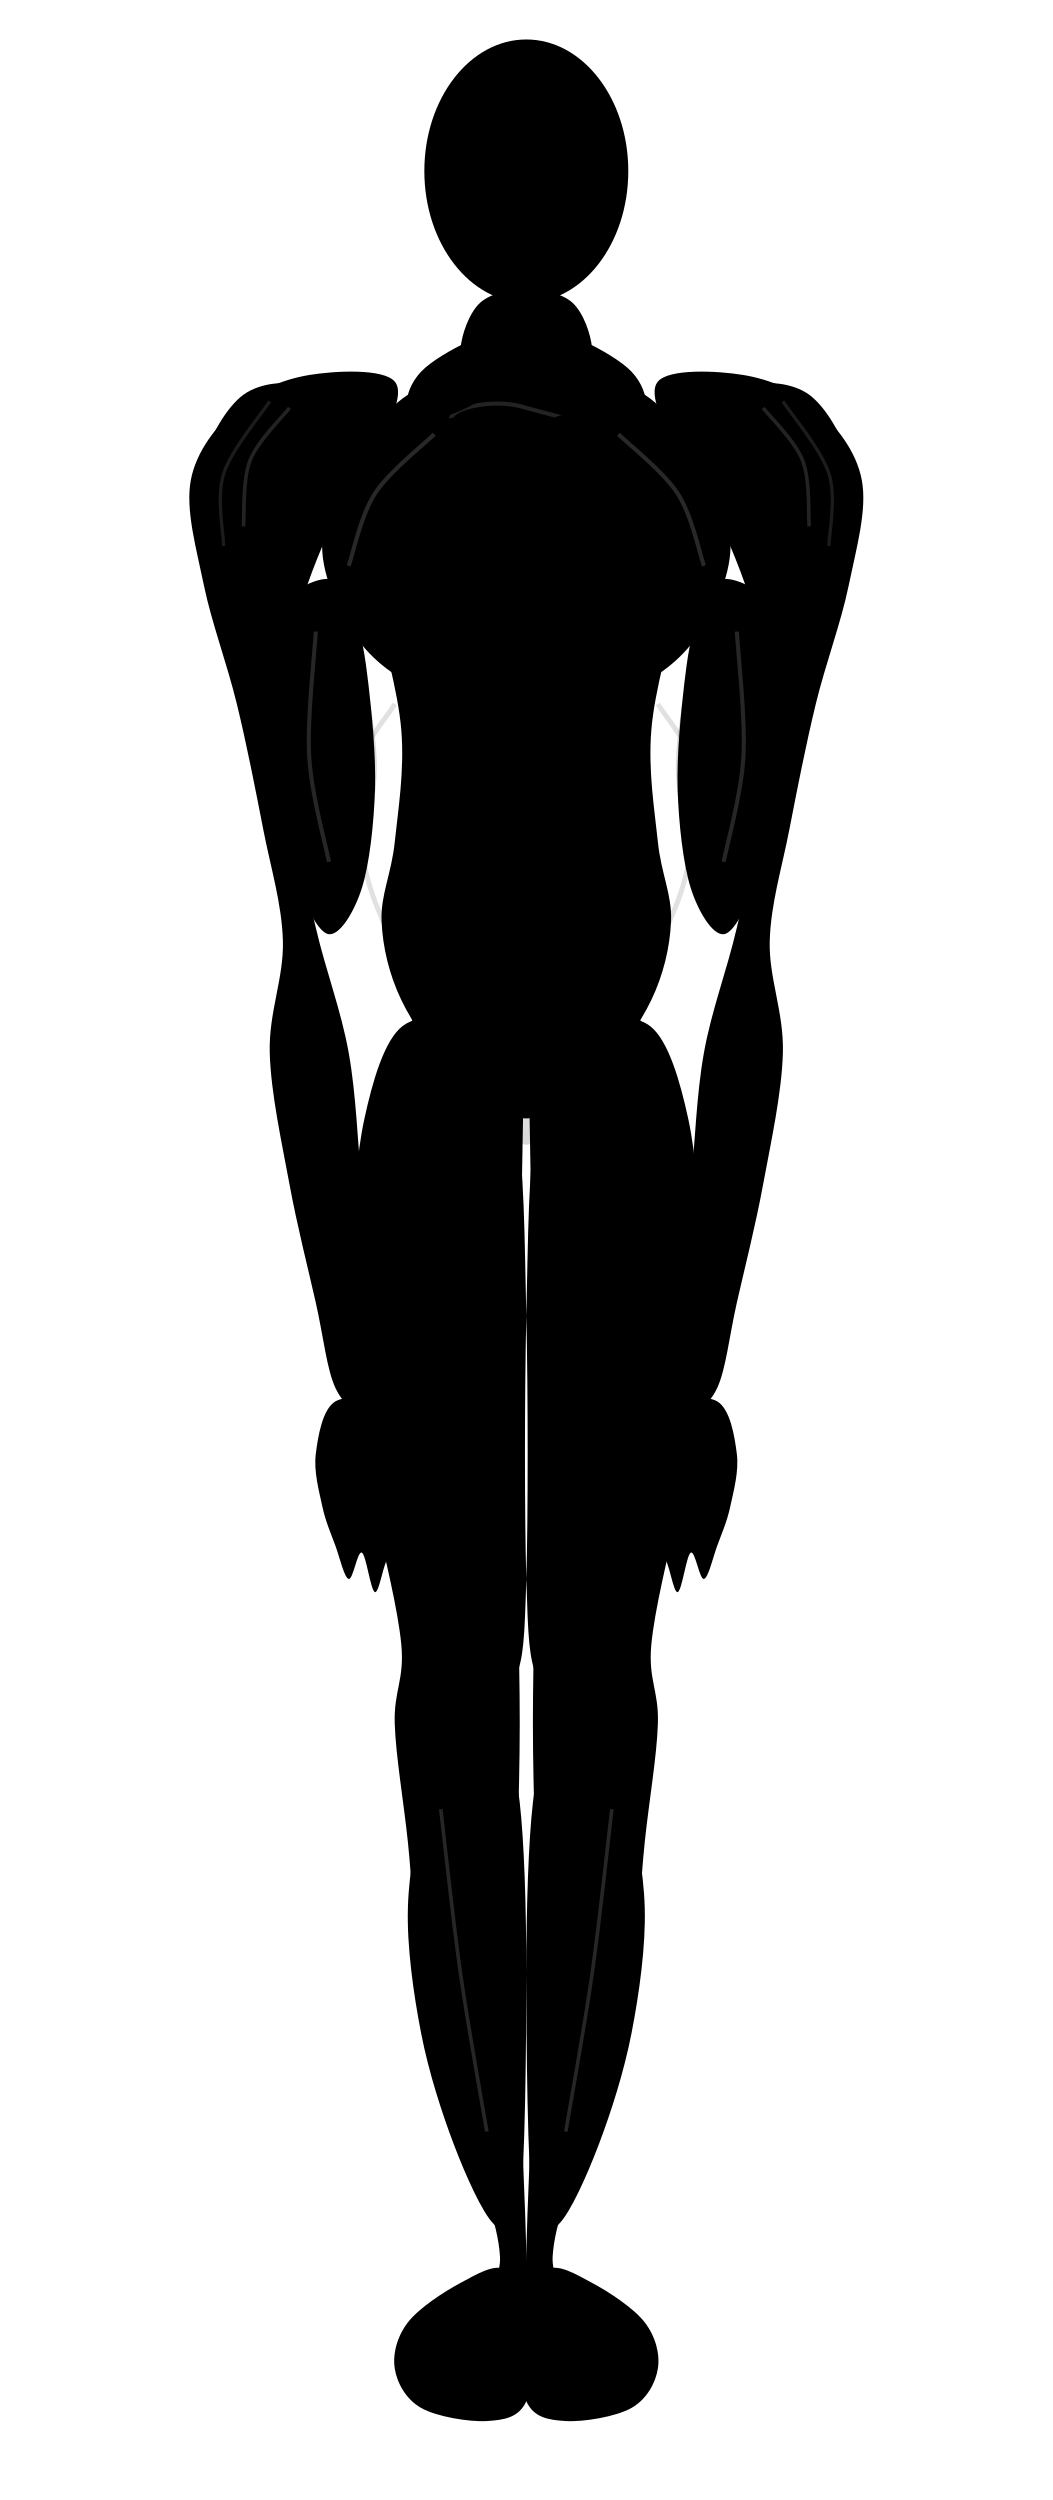
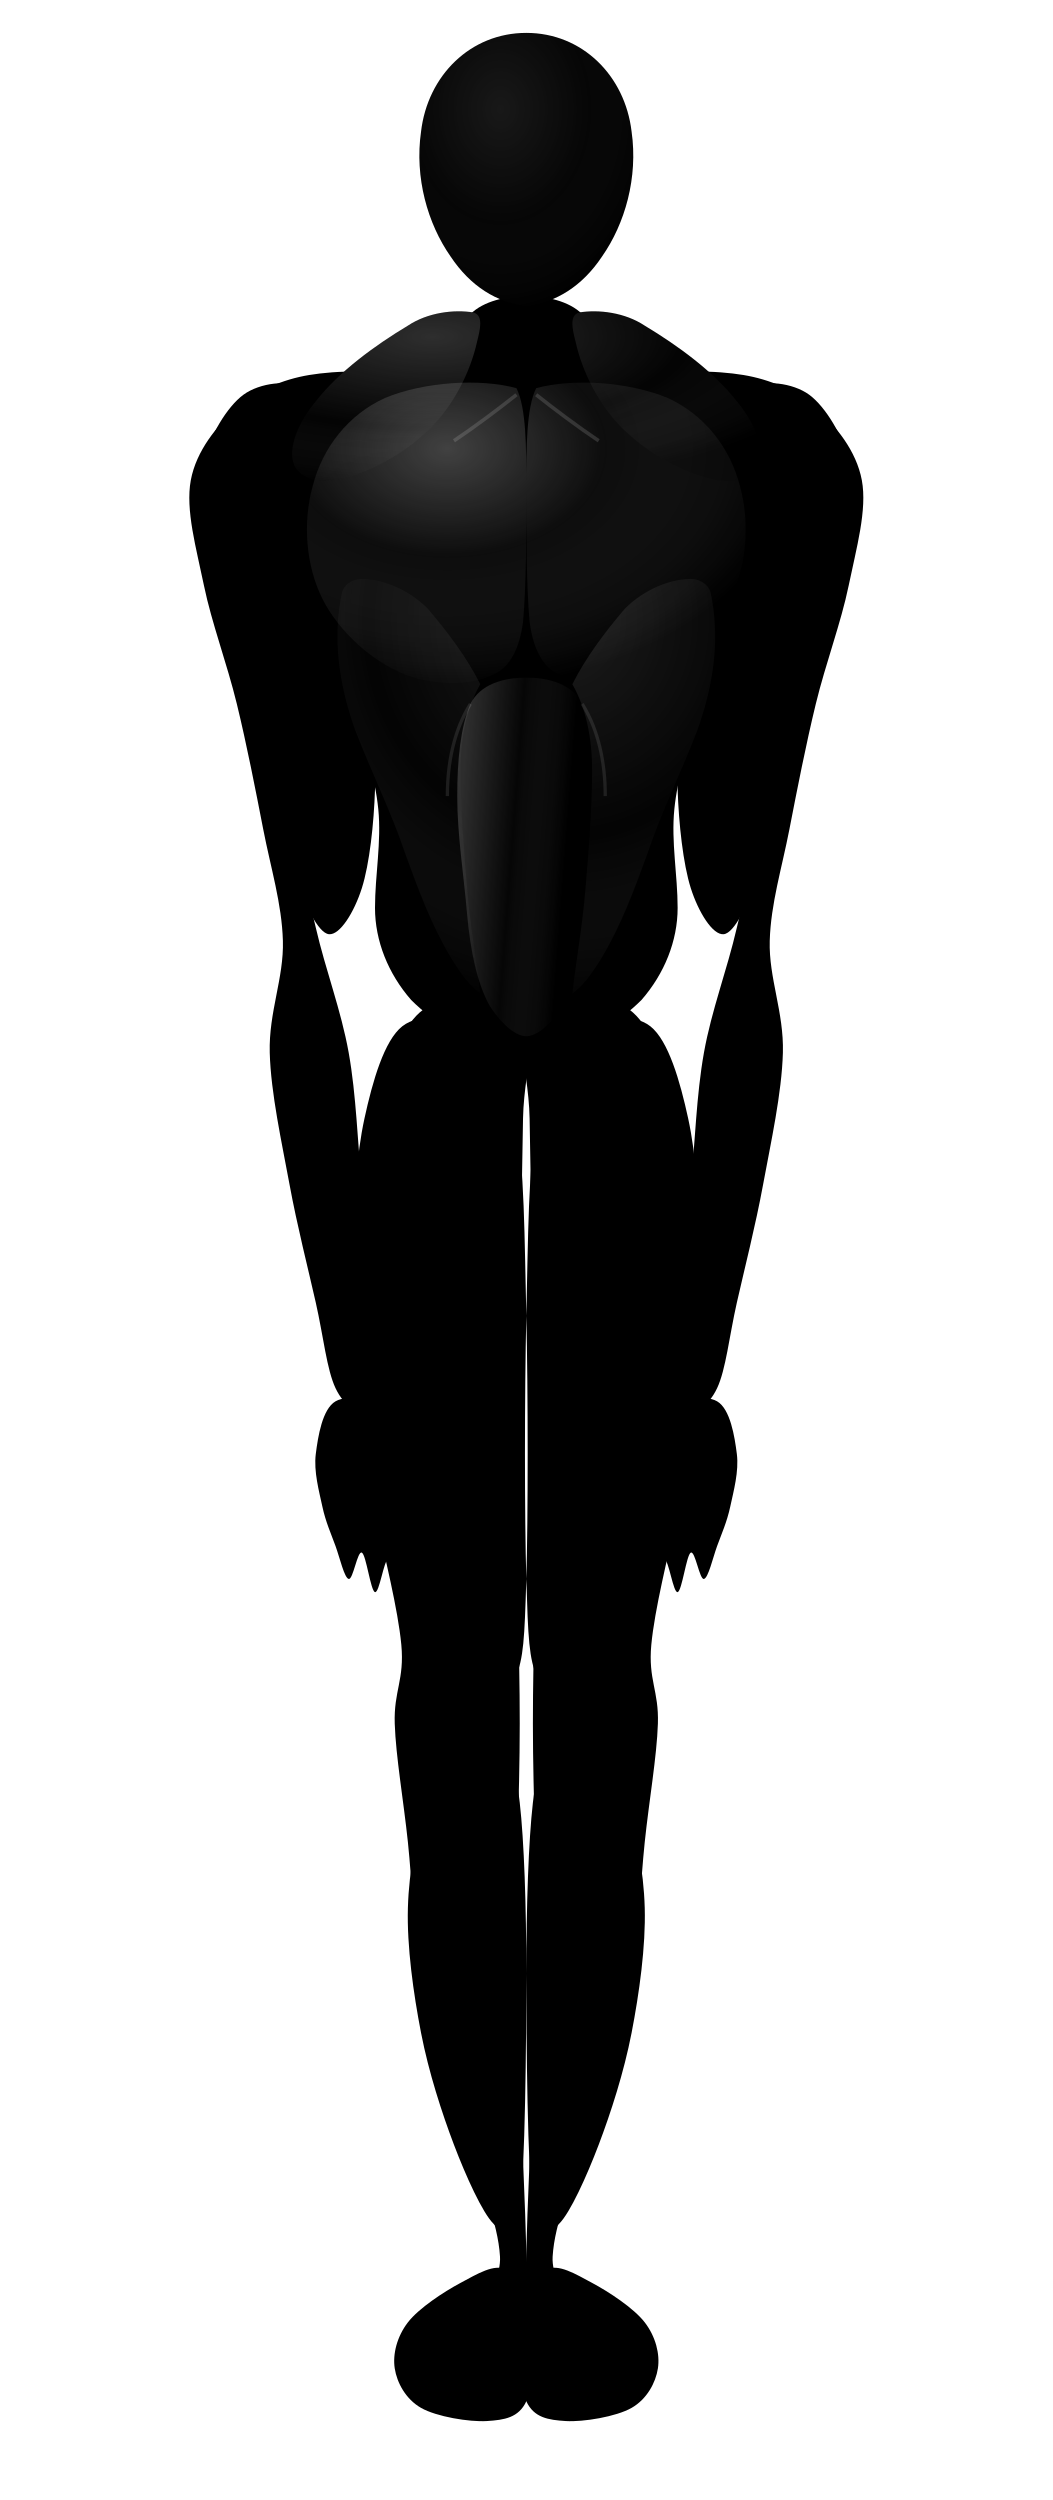
<svg xmlns="http://www.w3.org/2000/svg" id="muscle-figure-front" class="muscle-figure" viewBox="0 0 320 760" role="img" aria-label="Figura muscular, vista frontal">
  <defs>
    <radialGradient id="shadeVolume" cx="38%" cy="28%" r="75%">
      <stop offset="0%" stop-color="#fff" stop-opacity="0.16" />
      <stop offset="55%" stop-color="#fff" stop-opacity="0.04" />
      <stop offset="100%" stop-color="#000" stop-opacity="0.12" />
    </radialGradient>
    <linearGradient id="shadeCore" x1="0" y1="0" x2="0" y2="1">
      <stop offset="0%" stop-color="#000" stop-opacity="0.16" />
      <stop offset="45%" stop-color="#000" stop-opacity="0.02" />
      <stop offset="100%" stop-color="#000" stop-opacity="0.18" />
    </linearGradient>
    <linearGradient id="shadeLimb" x1="0" y1="0" x2="1" y2="0.2">
      <stop offset="0%" stop-color="#fff" stop-opacity="0.1" />
      <stop offset="50%" stop-color="#fff" stop-opacity="0" />
      <stop offset="100%" stop-color="#000" stop-opacity="0.14" />
    </linearGradient>
+     <radialGradient id="shadePecho" cx="32%" cy="22%" r="80%">
+       <stop offset="0%" stop-color="#fff" stop-opacity="0.30" />
+       <stop offset="45%" stop-color="#fff" stop-opacity="0.06" />
+       <stop offset="100%" stop-color="#000" stop-opacity="0.22" />
+     </radialGradient>
+     <radialGradient id="shadeTrapecio" cx="30%" cy="15%" r="90%">
+       <stop offset="0%" stop-color="#fff" stop-opacity="0.24" />
+       <stop offset="60%" stop-color="#fff" stop-opacity="0.02" />
+       <stop offset="100%" stop-color="#000" stop-opacity="0.16" />
+     </radialGradient>
+     <linearGradient id="shadeAbdomen" x1="0.1" y1="0" x2="0.85" y2="0.15">
+       <stop offset="0%" stop-color="#fff" stop-opacity="0.22" />
+       <stop offset="50%" stop-color="#fff" stop-opacity="0.03" />
+       <stop offset="100%" stop-color="#000" stop-opacity="0.20" />
+     </linearGradient>
+     <radialGradient id="shadeOblicuo" cx="60%" cy="10%" r="95%">
+       <stop offset="0%" stop-color="#fff" stop-opacity="0.16" />
+       <stop offset="55%" stop-color="#fff" stop-opacity="0.02" />
+       <stop offset="100%" stop-color="#000" stop-opacity="0.22" />
+     </radialGradient>
  </defs>
  <g class="body-decor depth-limbs" aria-hidden="true">
    <path id="brazo-base-der" d="M200,116 C203.33,112 218,112.67 226,114 C234,115.33 242,118.67 248,124 C254,129.33 260.33,137 262,146 C263.67,155 260.33,166.67 258,178 C255.67,189.33 251,201.67 248,214 C245,226.33 242.33,240 240,252 C237.67,264 234.33,274.67 234,286 C233.67,297.33 238.33,307.67 238,320 C237.67,332.33 234.33,347.33 232,360 C229.67,372.67 226.33,385.67 224,396 C221.67,406.33 220.67,416.33 218,422 C215.33,427.67 211,430 208,430 C205,430 200.33,427.67 200,422 C199.67,416.33 204.33,406.33 206,396 C207.67,385.67 208.67,372.67 210,360 C211.33,347.33 211.67,333 214,320 C216.33,307 221,295 224,282 C227,269 230.67,255.67 232,242 C233.33,228.33 233.67,212.67 232,200 C230.33,187.33 226.33,176.33 222,166 C217.67,155.67 209.67,146.33 206,138 C202.33,129.67 196.67,120 200,116 Z" />
    <path id="mano-der" d="M200,428 C205.33,425.67 214,423.67 218,426 C222,428.33 223.33,436.67 224,442 C224.67,447.33 223,453.33 222,458 C221,462.67 219.33,466.33 218,470 C216.67,473.67 215.33,479.67 214,480 C212.67,480.33 211.33,471.33 210,472 C208.67,472.67 207.33,483.67 206,484 C204.67,484.33 203.33,474.33 202,474 C200.67,473.67 199.33,482.67 198,482 C196.67,481.33 195.33,471 194,470 C192.67,469 191.33,477.33 190,476 C188.67,474.67 187.33,463 186,462 C184.67,461 183,471 182,470 C181,469 179.33,461 180,456 C180.67,451 182.67,444.67 186,440 C189.33,435.33 194.67,430.33 200,428 Z" />
    <path id="brazo-base-izq" d="M120,116 C116.67,112 102,112.67 94,114 C86,115.33 78,118.67 72,124 C66,129.33 59.67,137 58,146 C56.33,155 59.67,166.67 62,178 C64.33,189.33 69,201.67 72,214 C75,226.33 77.67,240 80,252 C82.33,264 85.67,274.67 86,286 C86.33,297.33 81.67,307.67 82,320 C82.33,332.33 85.67,347.33 88,360 C90.33,372.67 93.67,385.67 96,396 C98.33,406.33 99.33,416.33 102,422 C104.67,427.67 109,430 112,430 C115,430 119.67,427.67 120,422 C120.33,416.33 115.67,406.33 114,396 C112.33,385.67 111.33,372.67 110,360 C108.67,347.33 108.33,333 106,320 C103.67,307 99,295 96,282 C93,269 89.33,255.67 88,242 C86.67,228.33 86.33,212.67 88,200 C89.67,187.33 93.67,176.33 98,166 C102.33,155.67 110.33,146.33 114,138 C117.67,129.67 123.33,120 120,116 Z" />
    <path id="mano-izq" d="M120,428 C114.67,425.67 106,423.67 102,426 C98,428.33 96.67,436.67 96,442 C95.33,447.33 97,453.33 98,458 C99,462.67 100.67,466.33 102,470 C103.33,473.67 104.67,479.67 106,480 C107.33,480.33 108.67,471.33 110,472 C111.33,472.67 112.67,483.67 114,484 C115.33,484.33 116.67,474.33 118,474 C119.33,473.67 120.67,482.67 122,482 C123.33,481.33 124.67,471 126,470 C127.33,469 128.67,477.33 130,476 C131.33,474.67 132.67,463 134,462 C135.33,461 137,471 138,470 C139,469 140.67,461 140,456 C139.33,451 137.33,444.67 134,440 C130.67,435.33 125.33,430.33 120,428 Z" />
    <path id="pierna-base-der" d="M160,300 C165,301 183,301.67 190,306 C197,310.33 199,318.33 202,326 C205,333.67 206.17,341.67 208,352 C209.83,362.33 211.67,376.67 213,388 C214.33,399.33 215.5,414.67 216,420 C213.33,435 209,446.67 206,460 C203,473.33 199,489.33 198,500 C197,510.67 200.33,514 200,524 C199.67,534 197.33,547.33 196,560 C194.67,572.67 194.33,586.67 192,600 C189.67,613.33 185.33,628.67 182,640 C178.67,651.33 174.33,660.33 172,668 C169.67,675.67 168.33,680.67 168,686 C167.67,691.33 171.33,696.67 170,700 C168.67,703.33 161.17,722.67 160,706 C158.83,689.33 162.67,630.33 163,600 C163.33,569.67 162,547.33 162,524 C162,500.67 163,480.67 163,460 C163,439.33 162.33,420 162,400 C161.67,380 161.33,356.67 161,340 C160.67,323.33 154.17,305.67 160,300 Z" />
    <path id="pie-der" d="M166,690 C169.67,688 175,691.33 180,694 C185,696.67 192.67,701.67 196,706 C199.33,710.33 200.67,715.67 200,720 C199.33,724.33 196.67,729.33 192,732 C187.33,734.67 177.33,736.33 172,736 C166.67,735.67 162.33,735 160,730 C157.67,725 157,712.67 158,706 C159,699.33 162.33,692 166,690 Z" />
    <path id="pierna-base-izq" d="M160,300 C155,301 137,301.67 130,306 C123,310.33 121,318.33 118,326 C115,333.67 113.83,341.67 112,352 C110.17,362.33 108.33,376.67 107,388 C105.67,399.33 104.5,414.67 104,420 C106.67,435 111,446.67 114,460 C117,473.33 121,489.33 122,500 C123,510.67 119.67,514 120,524 C120.33,534 122.67,547.33 124,560 C125.33,572.67 125.67,586.67 128,600 C130.33,613.33 134.67,628.67 138,640 C141.33,651.33 145.67,660.33 148,668 C150.33,675.67 151.67,680.67 152,686 C152.33,691.33 148.67,696.67 150,700 C151.33,703.33 158.83,722.67 160,706 C161.17,689.33 157.33,630.33 157,600 C156.67,569.67 158,547.33 158,524 C158,500.67 157,480.67 157,460 C157,439.33 157.67,420 158,400 C158.33,380 158.67,356.67 159,340 C159.33,323.33 165.83,305.67 160,300 Z" />
    <path id="pie-izq" d="M154,690 C150.33,688 145,691.33 140,694 C135,696.67 127.33,701.67 124,706 C120.67,710.33 119.33,715.67 120,720 C120.67,724.33 123.33,729.33 128,732 C132.67,734.67 142.67,736.33 148,736 C153.33,735.67 157.67,735 160,730 C162.33,725 163,712.67 162,706 C161,699.33 157.67,692 154,690 Z" />
  </g>
  <g class="body-decor depth-torso" aria-hidden="true">
-     <ellipse id="cabeza" cx="160" cy="52" rx="31" ry="40" />
-     <path id="cuello" d="M160,88 C164.67,88 170.67,89 174,92 C177.33,95 179.67,101.67 180,106 C180.33,110.33 179.33,115.67 176,118 C172.67,120.33 165.33,120 160,120 C154.67,120 147.33,120.33 144,118 C140.67,115.67 139.67,110.33 140,106 C140.33,101.67 142.67,95 146,92 C149.33,89 155.33,88 160,88 Z" />
-     <path id="torso-base" d="M160,112 C172,112 187.33,114.33 196,120 C204.67,125.67 210.33,135.67 212,146 C213.67,156.33 208.33,169.33 206,182 C203.67,194.67 199,209.67 198,222 C197,234.33 199,246.33 200,256 C201,265.67 204.33,272 204,280 C203.67,288 201.67,296.33 198,304 C194.33,311.67 188.33,320 182,326 C175.67,332 167.33,340 160,340 C152.67,340 144.33,332 138,326 C131.67,320 125.67,311.67 122,304 C118.33,296.33 116.33,288 116,280 C115.67,272 119,265.67 120,256 C121,246.33 123,234.33 122,222 C121,209.67 116.33,194.67 114,182 C111.67,169.33 106.33,156.33 108,146 C109.67,135.67 115.33,125.67 124,120 C132.67,114.33 148,112 160,112 Z" />
+     <path id="cabeza" d="M160,10 C177,10 190,23 192,40 C194,54 190,68 183,78 C177,87 169,92 160,93 C151,92 143,87 137,78 C130,68 126,54 128,40 C130,23 143,10 160,10 Z" />
+     <path id="cuello" d="M160,90 C166,90 173,91.5 177,95.5 C181,99.5 183,107 183,113 C183,118.5 181,123.5 176,126 C171,128.5 165,128 160,128 C155,128 149,128.5 144,126 C139,123.5 137,118.5 137,113 C137,107 139,99.5 143,95.5 C147,91.5 154,90 160,90 Z" />
+     <path id="torso-base" d="M160,120 C176,120 196,122 210,128 C222,133 232,142 235,153 C238,163 236,175 232,186 C228,197 220,208 214,218 C209,227 206,236 205,246 C204,256 206,266 206,276 C206,286 202,296 195,304 C188,311 178,317 168,318 C164,318.5 162,318 160,317 C158,318 156,318.5 152,318 C142,317 132,311 125,304 C118,296 114,286 114,276 C114,266 116,256 115,246 C114,236 111,227 106,218 C100,208 92,197 88,186 C84,175 82,163 85,153 C88,142 98,133 110,128 C124,122 144,120 160,120 Z" />
+     <path d="M160,317 C160,290 160,240 160,206" fill="none" stroke="rgba(0,0,0,0.14)" stroke-width="1" opacity="0.6" />
    <g class="body-decor-detail">
-       <path d="M160,124 C163.33,125 173.67,127.33 180,130 C186.33,132.67 195,138.33 198,140 M140,130 C130,126 148,120 160,124" fill="none" stroke="rgba(255,255,255,0.14)" stroke-width="1.25" />
-       <path d="M150,100 C151.33,102 156.33,108.67 158,112 C159.67,115.33 159.67,118.67 160,120 M170,100 C168.67,102 163.67,108.67 162,112 C160.33,115.33 160.33,118.67 160,120" fill="none" stroke="rgba(0,0,0,0.18)" stroke-width="1.25" />
-       <path d="M160,196 C160,216.67 160,299.33 160,320" fill="none" stroke="rgba(0,0,0,0.16)" stroke-width="1.25" />
-       <path d="M140,222 C143.33,222.67 153.33,226 160,226 C166.67,226 176.67,222.67 180,222" fill="none" stroke="rgba(0,0,0,0.14)" stroke-width="1.25" />
-       <path d="M144,258 C146.67,258.67 154.67,262 160,262 C165.33,262 173.33,258.67 176,258" fill="none" stroke="rgba(0,0,0,0.14)" stroke-width="1.25" />
-       <path d="M148,292 C150,292.67 156,296 160,296 C164,296 170,292.67 172,292" fill="none" stroke="rgba(0,0,0,0.14)" stroke-width="1.25" />
-       <path d="M200,214 C202,217.67 210.67,227 212,236 C213.33,245 210.67,258 208,268 C205.33,278 198,291.33 196,296 M120,214 C118,217.67 109.33,227 108,236 C106.67,245 109.33,258 112,268 C114.67,278 122,291.33 124,296" fill="none" stroke="rgba(0,0,0,0.12)" stroke-width="1.5" />
-       <path d="M212,182 C213.67,183.33 220.33,188.67 222,190 M108,182 C106.33,183.33 99.67,188.67 98,190" fill="none" stroke="rgba(0,0,0,0.16)" stroke-width="1.5" />
-       <path d="M214,196 C215.67,197.33 222.33,202.67 224,204 M106,196 C104.33,197.33 97.67,202.67 96,204" fill="none" stroke="rgba(0,0,0,0.16)" stroke-width="1.5" />
-       <path d="M214,210 C215.67,211.33 222.33,216.67 224,218 M106,210 C104.33,211.33 97.67,216.67 96,218" fill="none" stroke="rgba(0,0,0,0.16)" stroke-width="1.5" />
-       <path d="M160,192 C166,192 174,190.67 178,198 C182,205.33 183.67,222.67 184,236 C184.33,249.33 181.67,265 180,278 C178.33,291 176.33,303.67 174,314 C171.67,324.33 168.33,334.33 166,340 C163.67,345.67 162,348 160,348 C158,348 156.33,345.67 154,340 C151.67,334.33 148.33,324.33 146,314 C143.67,303.67 141.67,291 140,278 C138.33,265 135.67,249.33 136,236 C136.33,222.67 138,205.33 142,198 C146,190.67 154,192 160,192 Z" fill="url(#shadeCore)" stroke="none" opacity="0.8" />
+       <path d="M150,178 C147,182 141,192 138,200 C135,208 133,216 132,222 M170,178 C173,182 179,192 182,200 C185,208 187,216 188,222" fill="none" stroke="rgba(0,0,0,0.10)" stroke-width="1.25" />
+       <path d="M100,190 C97,198 93,208 92,216 M220,190 C223,198 227,208 228,216" fill="none" stroke="rgba(255,255,255,0.08)" stroke-width="1" />
+       <path id="serrato-anterior" d="M203,182 C207,186 210,191 211,196 C207,197 203,196 199,194 C200,190 201,186 203,182 Z M206,196 C210,200 213,205 214,210 C210,211 206,210 202,208 C203,204 204,200 206,196 Z M208,209 C211,213 213,218 214,223 C210,224 206,223 203,221 C204,217 206,213 208,209 Z M117,182 C113,186 110,191 109,196 C113,197 117,196 121,194 C120,190 119,186 117,182 Z M114,196 C110,200 107,205 106,210 C110,211 114,210 118,208 C117,204 116,200 114,196 Z M112,209 C109,213 107,218 106,223 C110,224 114,223 117,221 C116,217 114,213 112,209 Z" fill="rgba(150,88,88,0.55)" stroke="rgba(0,0,0,0.18)" stroke-width="0.6" />
    </g>
  </g>
  <g class="depth-torso">
-     <path id="trapecio" data-muscle="trapecio" class="muscle-path" d="M164,100 C166.5,98.83 173.33,101.83 178,104 C182.67,106.17 189,109.83 192,113 C195,116.17 196.83,120.67 196,123 C195.17,125.33 190.83,127.33 187,127 C183.17,126.67 177,123.67 173,121 C169,118.33 164.5,114.5 163,111 C161.5,107.5 161.5,101.17 164,100 Z M156,100 C153.5,98.83 146.67,101.83 142,104 C137.33,106.17 131,109.83 128,113 C125,116.17 123.17,120.67 124,123 C124.83,125.33 129.17,127.33 133,127 C136.83,126.67 143,123.67 147,121 C151,118.33 155.5,114.5 157,111 C158.5,107.5 158.5,101.17 156,100 Z" />
-     <path id="pecho" data-muscle="pecho" class="muscle-path" d="M163,134 C167.17,121.33 179.5,127 188,128 C196.5,129 208.33,133.33 214,140 C219.67,146.67 222.67,158.67 222,168 C221.33,177.33 215.67,189 210,196 C204.33,203 195.83,208.67 188,210 C180.17,211.33 167.17,216.67 163,204 C158.83,191.33 158.83,146.67 163,134 Z M157,134 C152.83,121.33 140.5,127 132,128 C123.5,129 111.67,133.33 106,140 C100.33,146.67 97.33,158.67 98,168 C98.67,177.33 104.33,189 110,196 C115.67,203 124.17,208.67 132,210 C139.83,211.33 152.83,216.67 157,204 C161.17,191.33 161.17,146.67 157,134 Z" />
+     <path id="trapecio" data-muscle="trapecio" class="muscle-path" d="M176,95 C182,94 190,95 196,99 C206,105 217,113 224,122 C229,128 232,135 231,140 C230,145 224,147 218,146 C208,144 197,138 189,130 C182,123 177,113 175,104 C174,100 173,96 176,95 Z M144,95 C138,94 130,95 124,99 C114,105 103,113 96,122 C91,128 88,135 89,140 C90,145 96,147 102,146 C112,144 123,138 131,130 C138,123 143,113 145,104 C146,100 147,96 144,95 Z" />
+     <path id="pecho" data-muscle="pecho" class="muscle-path" d="M163,118 C174,115 191,116 203,121 C214,126 222,136 225,148 C228,159 227,172 222,182 C217,192 207,201 197,205 C189,208 178,209 170,205 C165,203 162,197 161,189 C160,178 160,162 160,148 C160,136 160,124 163,118 Z M157,118 C146,115 129,116 117,121 C106,126 98,136 95,148 C92,159 93,172 98,182 C103,192 113,201 123,205 C131,208 142,209 150,205 C155,203 158,197 159,189 C160,178 160,162 160,148 C160,136 160,124 157,118 Z" />
+     <path id="abdominales" data-muscle="abdominales" class="muscle-path" d="M160,206 C167,206 174,208 177,214 C180,221 181,231 181,242 C181,254 179,266 178,278 C177,289 175,299 171,306 C167,312 163,315 160,315 C157,315 153,312 149,306 C145,299 143,289 142,278 C141,266 139,254 139,242 C139,231 140,221 143,214 C146,208 153,206 160,206 Z" />
+     <path id="oblicuos" data-muscle="oblicuos" class="muscle-path" d="M216,180 C219,194 217,208 212,222 C207,235 201,247 197,259 C193,270 189,281 183,291 C180,296 177,300 174,302 C175,293 177,282 178,270 C179,258 180,246 180,234 C180,224 178,215 174,208 C178,200 184,192 190,185 C196,179 204,176 210,176 C212,176 215,177 216,180 Z M104,180 C101,194 103,208 108,222 C113,235 119,247 123,259 C127,270 131,281 137,291 C140,296 143,300 146,302 C145,293 143,282 142,270 C141,258 140,246 140,234 C140,224 142,215 146,208 C142,200 136,192 130,185 C124,179 116,176 110,176 C108,176 105,177 104,180 Z" />
  </g>
  <g class="depth-limbs">
    <path id="deltoide-anterior" data-muscle="deltoide-anterior" class="muscle-path" d="M200,124 C203,120 212.67,115.33 218,116 C223.33,116.67 229.33,122.67 232,128 C234.67,133.33 235.33,142.33 234,148 C232.67,153.67 228.33,160.67 224,162 C219.67,163.33 212,159.67 208,156 C204,152.33 201.33,145.33 200,140 C198.67,134.67 197,128 200,124 Z M120,124 C117,120 107.33,115.33 102,116 C96.67,116.67 90.67,122.67 88,128 C85.33,133.33 84.67,142.33 86,148 C87.33,153.67 91.67,160.67 96,162 C100.33,163.33 108,159.67 112,156 C116,152.33 118.67,145.33 120,140 C121.33,134.67 123,128 120,124 Z" />
    <path id="deltoide-lateral" data-muscle="deltoide-lateral" class="muscle-path" d="M228,118 C232,115.33 241,116.33 246,120 C251,123.67 256.33,132.67 258,140 C259.67,147.33 259,158.33 256,164 C253,169.67 245.33,174.67 240,174 C234.67,173.33 227,166.33 224,160 C221,153.67 221.33,143 222,136 C222.67,129 224,120.67 228,118 Z M92,118 C88,115.33 79,116.33 74,120 C69,123.67 63.67,132.67 62,140 C60.33,147.33 61,158.33 64,164 C67,169.67 74.67,174.67 80,174 C85.33,173.33 93,166.33 96,160 C99,153.67 98.67,143 98,136 C97.33,129 96,120.67 92,118 Z" />
    <path id="biceps" data-muscle="biceps" class="muscle-path" d="M220,176 C224,175.67 232.67,179.67 236,186 C239.33,192.33 240,204.33 240,214 C240,223.67 237.67,235 236,244 C234.33,253 232.67,261.33 230,268 C227.33,274.67 223.33,283.67 220,284 C216.67,284.33 212.33,277.33 210,270 C207.67,262.67 206.33,250.33 206,240 C205.67,229.67 207,216.67 208,208 C209,199.33 210,193.33 212,188 C214,182.67 216,176.33 220,176 Z M100,176 C96,175.67 87.33,179.67 84,186 C80.67,192.33 80,204.33 80,214 C80,223.67 82.33,235 84,244 C85.67,253 87.33,261.33 90,268 C92.67,274.67 96.67,283.67 100,284 C103.33,284.33 107.67,277.33 110,270 C112.33,262.67 113.67,250.33 114,240 C114.33,229.67 113,216.67 112,208 C111,199.33 110,193.33 108,188 C106,182.67 104,176.33 100,176 Z" />
    <path id="cuadriceps" data-muscle="cuadriceps" class="muscle-path" d="M197.72,312 C203.19,316.33 206.74,328.67 209.2,340 C211.66,351.33 212.48,365 212.48,380 C212.48,395 210.84,415 209.2,430 C207.56,445 205.65,458 202.64,470 C199.63,482 195.81,494.33 191.16,502 C186.51,509.67 179.41,514.67 174.76,516 C170.11,517.33 165.74,516 163.28,510 C160.82,504 160.55,498.33 160,480 C159.45,461.67 159.45,423.33 160,400 C160.55,376.67 160.55,354.33 163.28,340 C166.01,325.67 170.66,318.67 176.4,314 C182.14,309.33 192.25,307.67 197.72,312 Z M122.28,312 C116.81,316.33 113.26,328.67 110.8,340 C108.34,351.33 107.52,365 107.52,380 C107.52,395 109.16,415 110.8,430 C112.44,445 114.35,458 117.36,470 C120.37,482 124.19,494.33 128.84,502 C133.49,509.67 140.59,514.67 145.24,516 C149.89,517.33 154.26,516 156.72,510 C159.18,504 159.45,498.33 160,480 C160.55,461.67 160.55,423.33 160,400 C159.45,376.67 159.45,354.33 156.72,340 C153.99,325.67 149.34,318.67 143.6,314 C137.86,309.33 127.75,307.67 122.28,312 Z" />
    <path id="gemelos" data-muscle="gemelos" class="muscle-path" d="M176,528 C179.67,531 186.67,539.33 190,548 C193.33,556.67 195.67,568.33 196,580 C196.33,591.67 194.33,606 192,618 C189.67,630 185.67,642.33 182,652 C178.33,661.67 173.33,672.67 170,676 C166.67,679.33 163.67,684.67 162,672 C160.33,659.33 160,620.67 160,600 C160,579.33 160.67,559.67 162,548 C163.33,536.33 165.67,533.33 168,530 C170.33,526.67 172.33,525 176,528 Z M144,528 C140.33,531 133.33,539.33 130,548 C126.67,556.67 124.33,568.33 124,580 C123.67,591.67 125.67,606 128,618 C130.33,630 134.33,642.33 138,652 C141.67,661.67 146.67,672.67 150,676 C153.33,679.33 156.33,684.67 158,672 C159.67,659.33 160,620.67 160,600 C160,579.33 159.33,559.67 158,548 C156.67,536.33 154.33,533.33 152,530 C149.67,526.67 147.67,525 144,528 Z" />
  </g>
  <g class="body-decor depth-torso" aria-hidden="true">
+     <path d="M160,148 C160,162 160,178 160,189" fill="none" stroke="rgba(0,0,0,0.20)" stroke-width="1.25" />
+     <path d="M163,120 C168,124 176,130 182,134 M157,120 C152,124 144,130 138,134" fill="none" stroke="rgba(255,255,255,0.14)" stroke-width="1.1" />
+     <path d="M178,97 C186,100 198,107 207,115 M142,97 C134,100 122,107 113,115" fill="none" stroke="rgba(0,0,0,0.14)" stroke-width="1.1" />
+     <path d="M225,148 C226,159 224,171 219,181 M95,148 C94,159 96,171 101,181" fill="none" stroke="rgba(0,0,0,0.14)" stroke-width="1.1" />
+     <path d="M160,214 C160,235 160,258 159,278 M160,214 C160,235 160,258 161,278" fill="none" stroke="rgba(0,0,0,0.22)" stroke-width="1.25" />
+     <path d="M143,225 C148,228 154,229.5 160,229.5 C166,229.5 172,228 177,225" fill="none" stroke="rgba(0,0,0,0.16)" stroke-width="1.1" />
+     <path d="M141,255 C147,258 153,259.5 160,259.5 C167,259.5 173,258 179,255" fill="none" stroke="rgba(0,0,0,0.16)" stroke-width="1.1" />
+     <path d="M140,285 C146,288 152,289.5 160,289.5 C168,289.5 174,288 180,285" fill="none" stroke="rgba(0,0,0,0.16)" stroke-width="1.1" />
+     <path d="M177,214 C182,222 184,232 184,242 M143,214 C138,222 136,232 136,242" fill="none" stroke="rgba(255,255,255,0.10)" stroke-width="1" />
+     <path d="M213,198 C207,210 201,222 197,234 M107,198 C113,210 119,222 123,234" fill="none" stroke="rgba(0,0,0,0.12)" stroke-width="1.1" />
+     <path d="M198,234 C193,247 189,260 187,271 M122,234 C127,247 131,260 133,271" fill="none" stroke="rgba(0,0,0,0.10)" stroke-width="1" />
    <g class="body-decor-detail">
-       <path d="M163,138 C163,143 163,157.67 163,168 C163,178.33 163,194.67 163,200" fill="none" stroke="rgba(0,0,0,0.22)" stroke-width="1.5" />
-       <path d="M188,132 C191,135 201.67,143.33 206,150 C210.33,156.67 212.67,168.33 214,172 M132,132 C129,135 118.33,143.33 114,150 C109.67,156.67 107.33,168.33 106,172" fill="none" stroke="rgba(255,255,255,0.16)" stroke-width="1.25" />
-       <path d="M170,150 C172,154.67 179.33,169 182,178 C184.67,187 185.33,199.67 186,204 M150,150 C148,154.67 140.67,169 138,178 C135.33,187 134.67,199.67 134,204" fill="none" stroke="rgba(0,0,0,0.14)" stroke-width="1.25" />
-       <path d="M232,124 C234,126.67 241.67,134 244,140 C246.33,146 245.67,156.67 246,160 M88,124 C86,126.67 78.33,134 76,140 C73.67,146 74.33,156.67 74,160" fill="none" stroke="rgba(255,255,255,0.14)" stroke-width="1.1" />
-       <path d="M238,122 C240.33,125.67 249.67,136.67 252,144 C254.33,151.33 252,162.33 252,166 M82,122 C79.67,125.67 70.33,136.67 68,144 C65.67,151.33 68,162.33 68,166" fill="none" stroke="rgba(255,255,255,0.11)" stroke-width="1" />
-       <path d="M230,132 C231.33,135 237,144.33 238,150 C239,155.67 236.33,163.33 236,166 M90,132 C88.67,135 83,144.33 82,150 C81,155.67 83.67,163.33 84,166" fill="none" stroke="rgba(0,0,0,0.12)" stroke-width="1" />
-       <path d="M224,192 C224.33,198.33 226.67,218.33 226,230 C225.33,241.67 221,256.67 220,262 M96,192 C95.67,198.33 93.33,218.33 94,230 C94.67,241.67 99,256.67 100,262" fill="none" stroke="rgba(255,255,255,0.15)" stroke-width="1.25" />
-       <path d="M211,196 C210.17,202 206.17,221 206,232 C205.83,243 209.33,257 210,262 M109,196 C109.83,202 113.83,221 114,232 C114.17,243 110.67,257 110,262" fill="none" stroke="rgba(0,0,0,0.14)" stroke-width="1.1" />
-       <path d="M196,330 C195,341.67 192,378.33 190,400 C188,421.67 185,450 184,460 M124,330 C125,341.67 128,378.33 130,400 C132,421.67 135,450 136,460" fill="none" stroke="rgba(0,0,0,0.14)" stroke-width="1.25" />
-       <path d="M174,320 C173.33,333.33 171,375.33 170,400 C169,424.67 168.33,456.67 168,468 M146,320 C146.67,333.33 149,375.33 150,400 C151,424.67 151.67,456.67 152,468" fill="none" stroke="rgba(0,0,0,0.13)" stroke-width="1.1" />
-       <path d="M186,550 C185,558.33 182.33,583.67 180,600 C177.67,616.33 173.33,640 172,648 M134,550 C135,558.33 137.67,583.67 140,600 C142.33,616.33 146.67,640 148,648" fill="none" stroke="rgba(255,255,255,0.15)" stroke-width="1.1" />
+       <path d="M163,138 C163,143 163,150 163,155 M157,138 C157,143 157,150 157,155" fill="none" stroke="rgba(0,0,0,0.14)" stroke-width="1" />
+     </g>
+     <g class="body-decor-detail" aria-hidden="true">
+       <path id="pecho-vol" d="M163,118 C174,115 191,116 203,121 C214,126 222,136 225,148 C228,159 227,172 222,182 C217,192 207,201 197,205 C189,208 178,209 170,205 C165,203 162,197 161,189 C160,178 160,162 160,148 C160,136 160,124 163,118 Z M157,118 C146,115 129,116 117,121 C106,126 98,136 95,148 C92,159 93,172 98,182 C103,192 113,201 123,205 C131,208 142,209 150,205 C155,203 158,197 159,189 C160,178 160,162 160,148 C160,136 160,124 157,118 Z" fill="url(#shadePecho)" stroke="none" opacity="0.85" />
+       <path id="trapecio-vol" d="M176,95 C182,94 190,95 196,99 C206,105 217,113 224,122 C229,128 232,135 231,140 C230,145 224,147 218,146 C208,144 197,138 189,130 C182,123 177,113 175,104 C174,100 173,96 176,95 Z M144,95 C138,94 130,95 124,99 C114,105 103,113 96,122 C91,128 88,135 89,140 C90,145 96,147 102,146 C112,144 123,138 131,130 C138,123 143,113 145,104 C146,100 147,96 144,95 Z" fill="url(#shadeTrapecio)" stroke="none" opacity="0.75" />
+       <path id="abdominales-vol" d="M160,206 C167,206 174,208 177,214 C180,221 181,231 181,242 C181,254 179,266 178,278 C177,289 175,299 171,306 C167,312 163,315 160,315 C157,315 153,312 149,306 C145,299 143,289 142,278 C141,266 139,254 139,242 C139,231 140,221 143,214 C146,208 153,206 160,206 Z" fill="url(#shadeAbdomen)" stroke="none" opacity="0.8" />
+       <path id="oblicuos-vol" d="M216,180 C219,194 217,208 212,222 C207,235 201,247 197,259 C193,270 189,281 183,291 C180,296 177,300 174,302 C175,293 177,282 178,270 C179,258 180,246 180,234 C180,224 178,215 174,208 C178,200 184,192 190,185 C196,179 204,176 210,176 C212,176 215,177 216,180 Z M104,180 C101,194 103,208 108,222 C113,235 119,247 123,259 C127,270 131,281 137,291 C140,296 143,300 146,302 C145,293 143,282 142,270 C141,258 140,246 140,234 C140,224 142,215 146,208 C142,200 136,192 130,185 C124,179 116,176 110,176 C108,176 105,177 104,180 Z" fill="url(#shadeOblicuo)" stroke="none" opacity="0.7" />
+       <path id="cabeza-vol" d="M160,10 C177,10 190,23 192,40 C194,54 190,68 183,78 C177,87 169,92 160,93 C151,92 143,87 137,78 C130,68 126,54 128,40 C130,23 143,10 160,10 Z" fill="url(#shadeVolume)" stroke="none" opacity="0.6" />
    </g>
  </g>
</svg>
